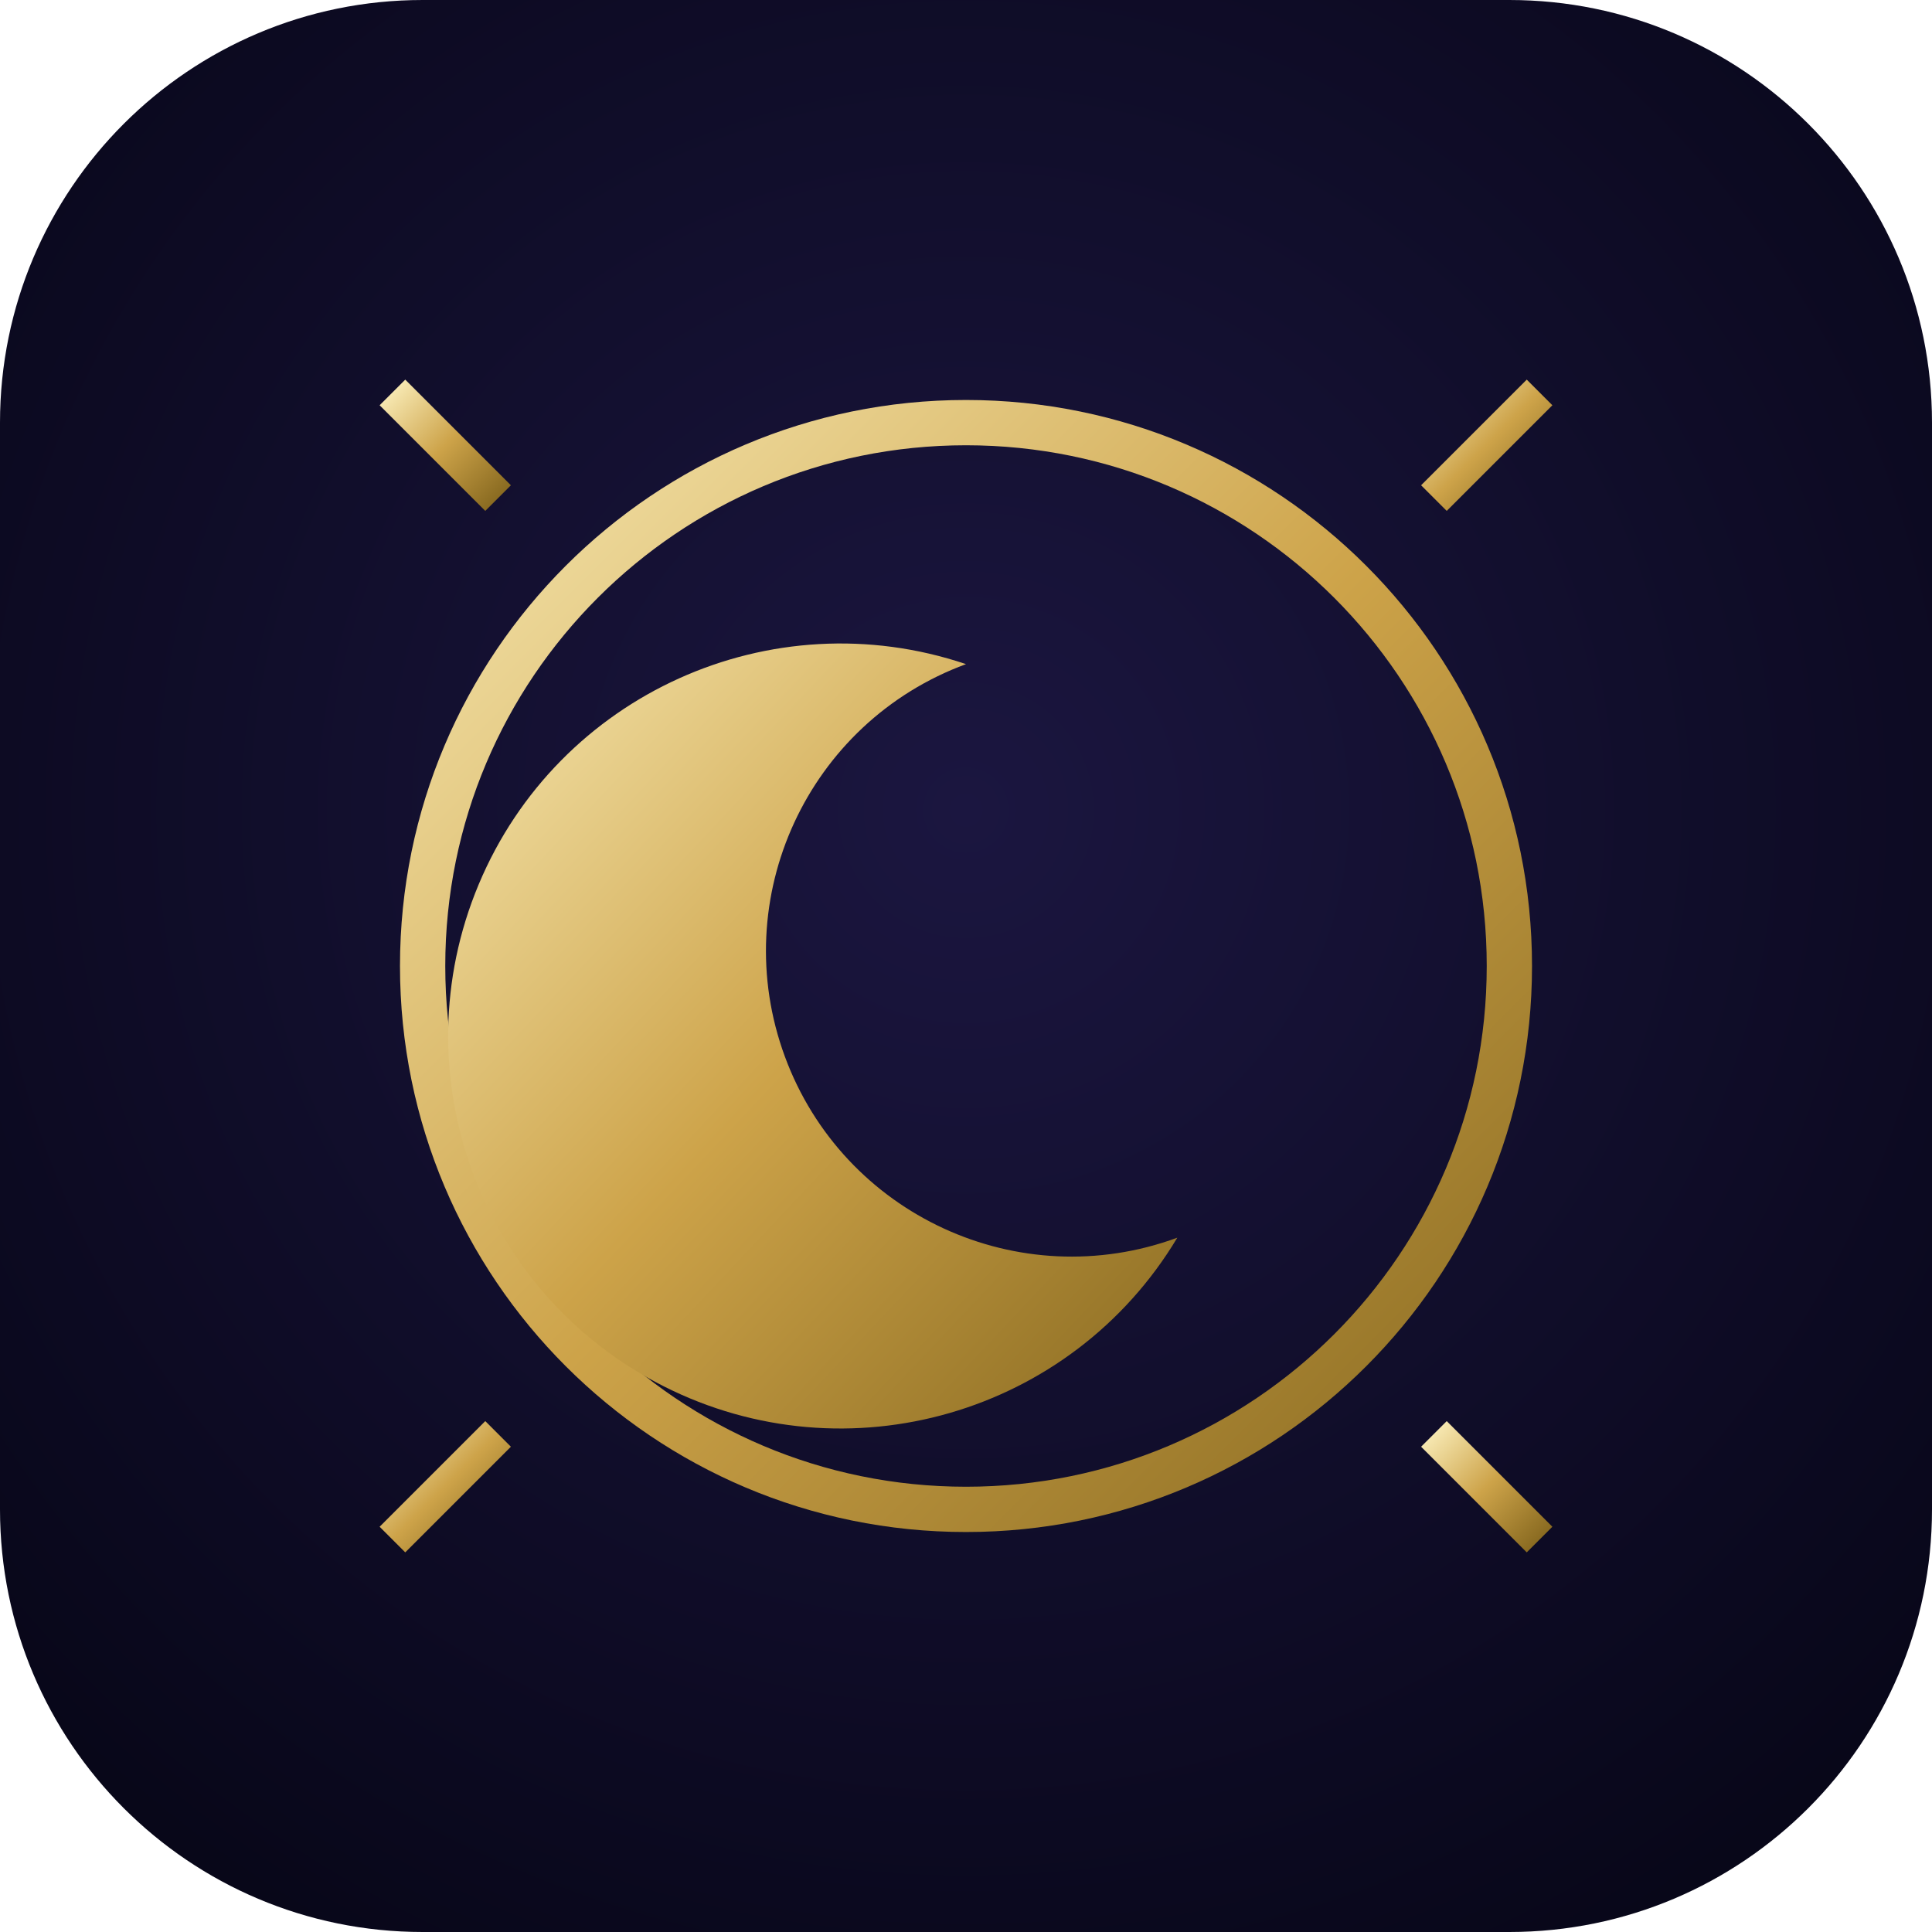
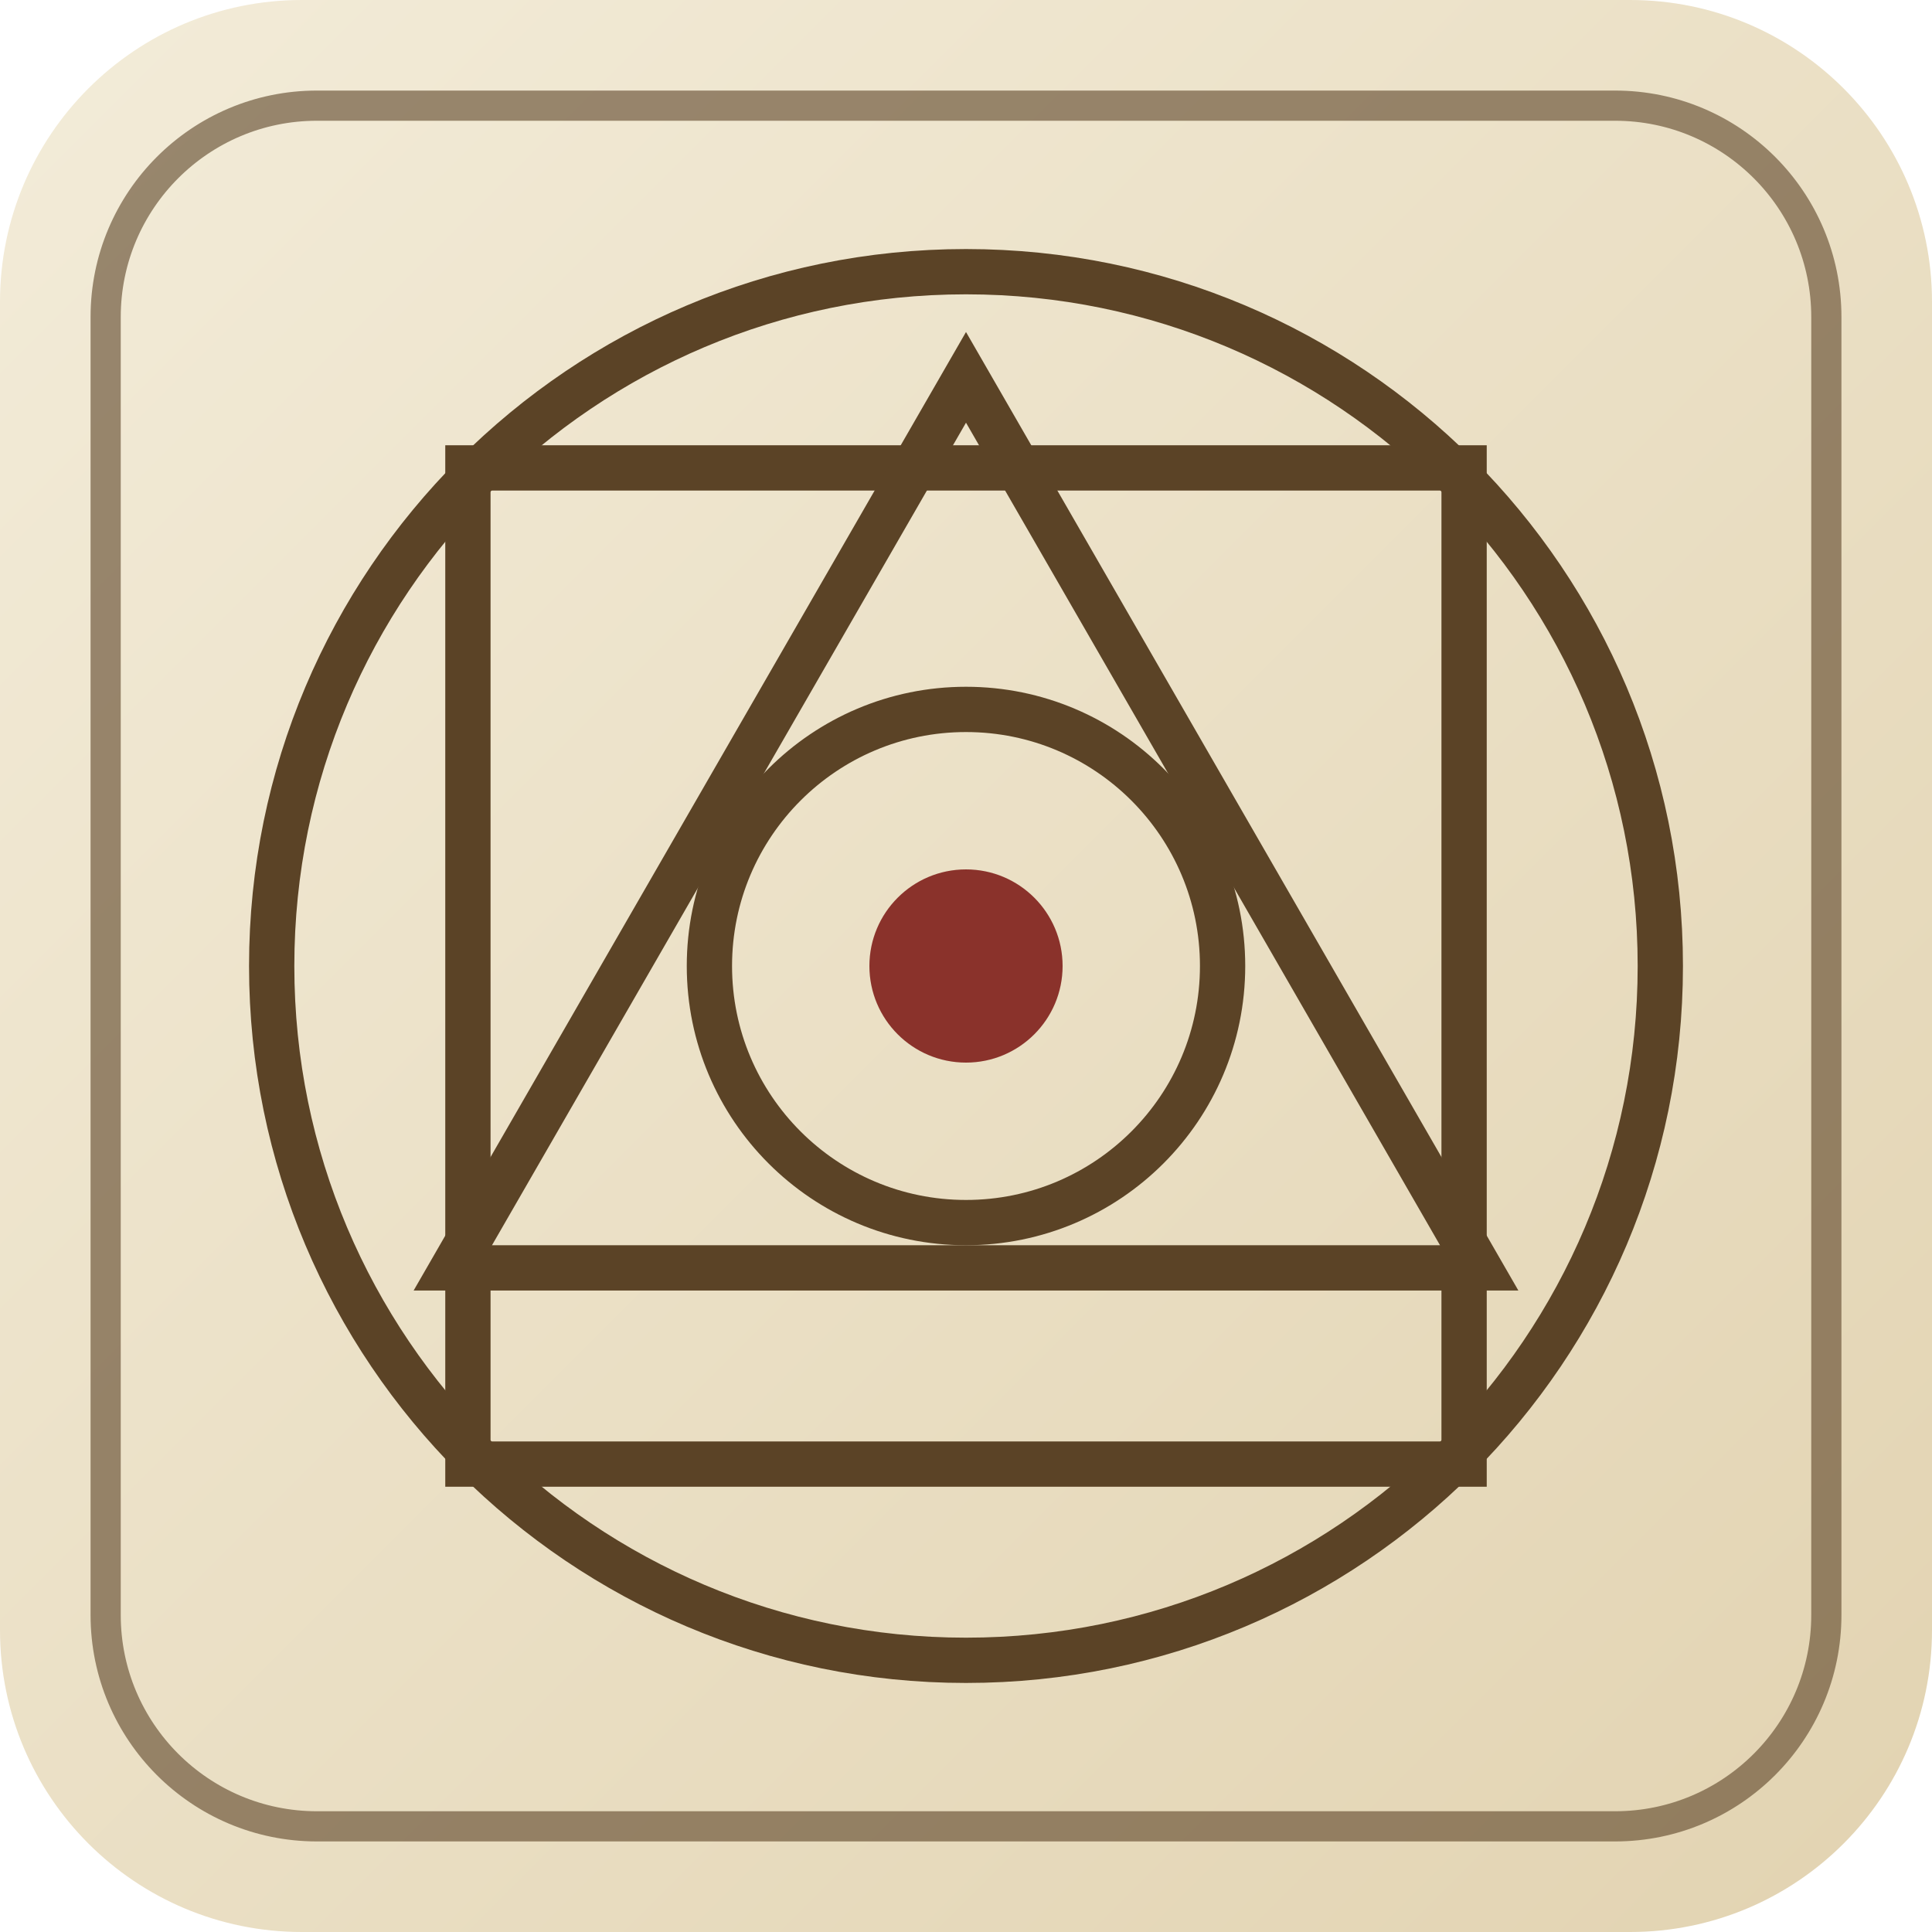
<svg xmlns="http://www.w3.org/2000/svg" viewBox="0 0 64 64" width="64" height="64">
  <defs>
-     <radialGradient id="bg" cx="50%" cy="42%" r="70%">
-       <stop offset="0%" stop-color="#1b1640" />
-       <stop offset="100%" stop-color="#070617" />
-     </radialGradient>
-     <linearGradient id="gold" x1="0" y1="0" x2="1" y2="1">
-       <stop offset="0%" stop-color="#f6e7b0" />
-       <stop offset="50%" stop-color="#cda349" />
-       <stop offset="100%" stop-color="#8a6b21" />
+     <linearGradient id="paper" x1="0" y1="0" x2="1" y2="1">
+       <stop offset="0%" stop-color="#f3ecd9" />
+       <stop offset="100%" stop-color="#e2d3b1" />
    </linearGradient>
  </defs>
-   <rect width="64" height="64" rx="14" fill="url(#bg)" />
-   <g transform="translate(32 32)" stroke="url(#gold)" fill="none" stroke-width="1.5">
-     <circle r="18" />
-     <g stroke-width="1.2">
-       <line x1="0" y1="-22" x2="0" y2="-27" />
-       <line x1="0" y1="22" x2="0" y2="27" />
-       <line x1="-22" y1="0" x2="-27" y2="0" />
-       <line x1="22" y1="0" x2="27" y2="0" />
-       <line x1="-15.5" y1="-15.5" x2="-19" y2="-19" />
-       <line x1="15.5" y1="-15.5" x2="19" y2="-19" />
-       <line x1="-15.5" y1="15.5" x2="-19" y2="19" />
-       <line x1="15.5" y1="15.5" x2="19" y2="19" />
-     </g>
-     <path d="M 0 -10 A 10 10 0 1 0 7 9 A 13 13 0 1 1 0 -10 Z" fill="url(#gold)" stroke="none" />
+   <rect width="64" height="64" rx="10" fill="url(#paper)" />
+   <rect x="3.5" y="3.5" width="57" height="57" rx="7" fill="none" stroke="#5b4326" stroke-width="1" opacity="0.6" />
+   <g transform="translate(32 32)" stroke="#5b4326" fill="none" stroke-width="1.5">
+     <circle r="23" />
+     <rect x="-16.5" y="-16.5" width="33" height="33" />
+     <path d="M0 -19.5 L17 10 L-17 10 Z" />
+     <circle r="8.5" />
+     <circle r="3.2" fill="#8a322b" stroke="none" />
  </g>
</svg>
